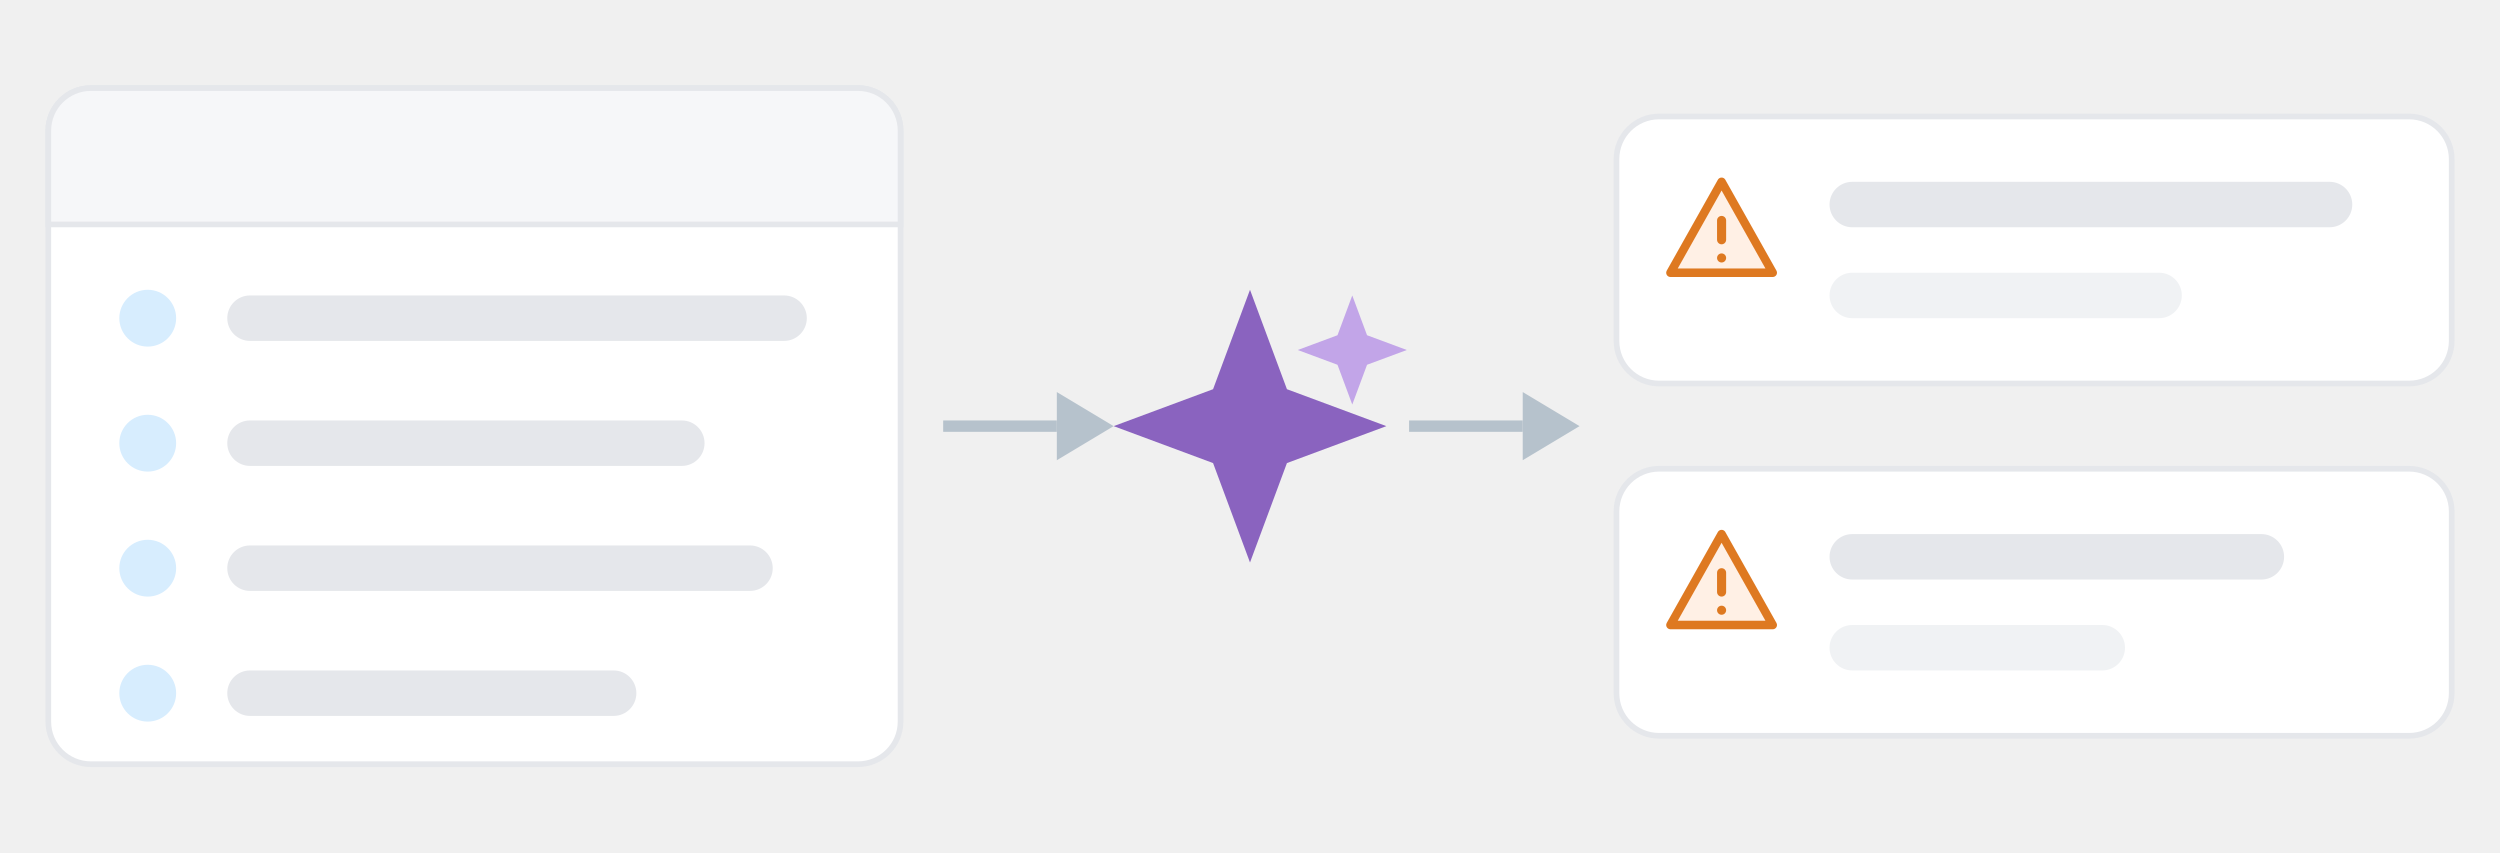
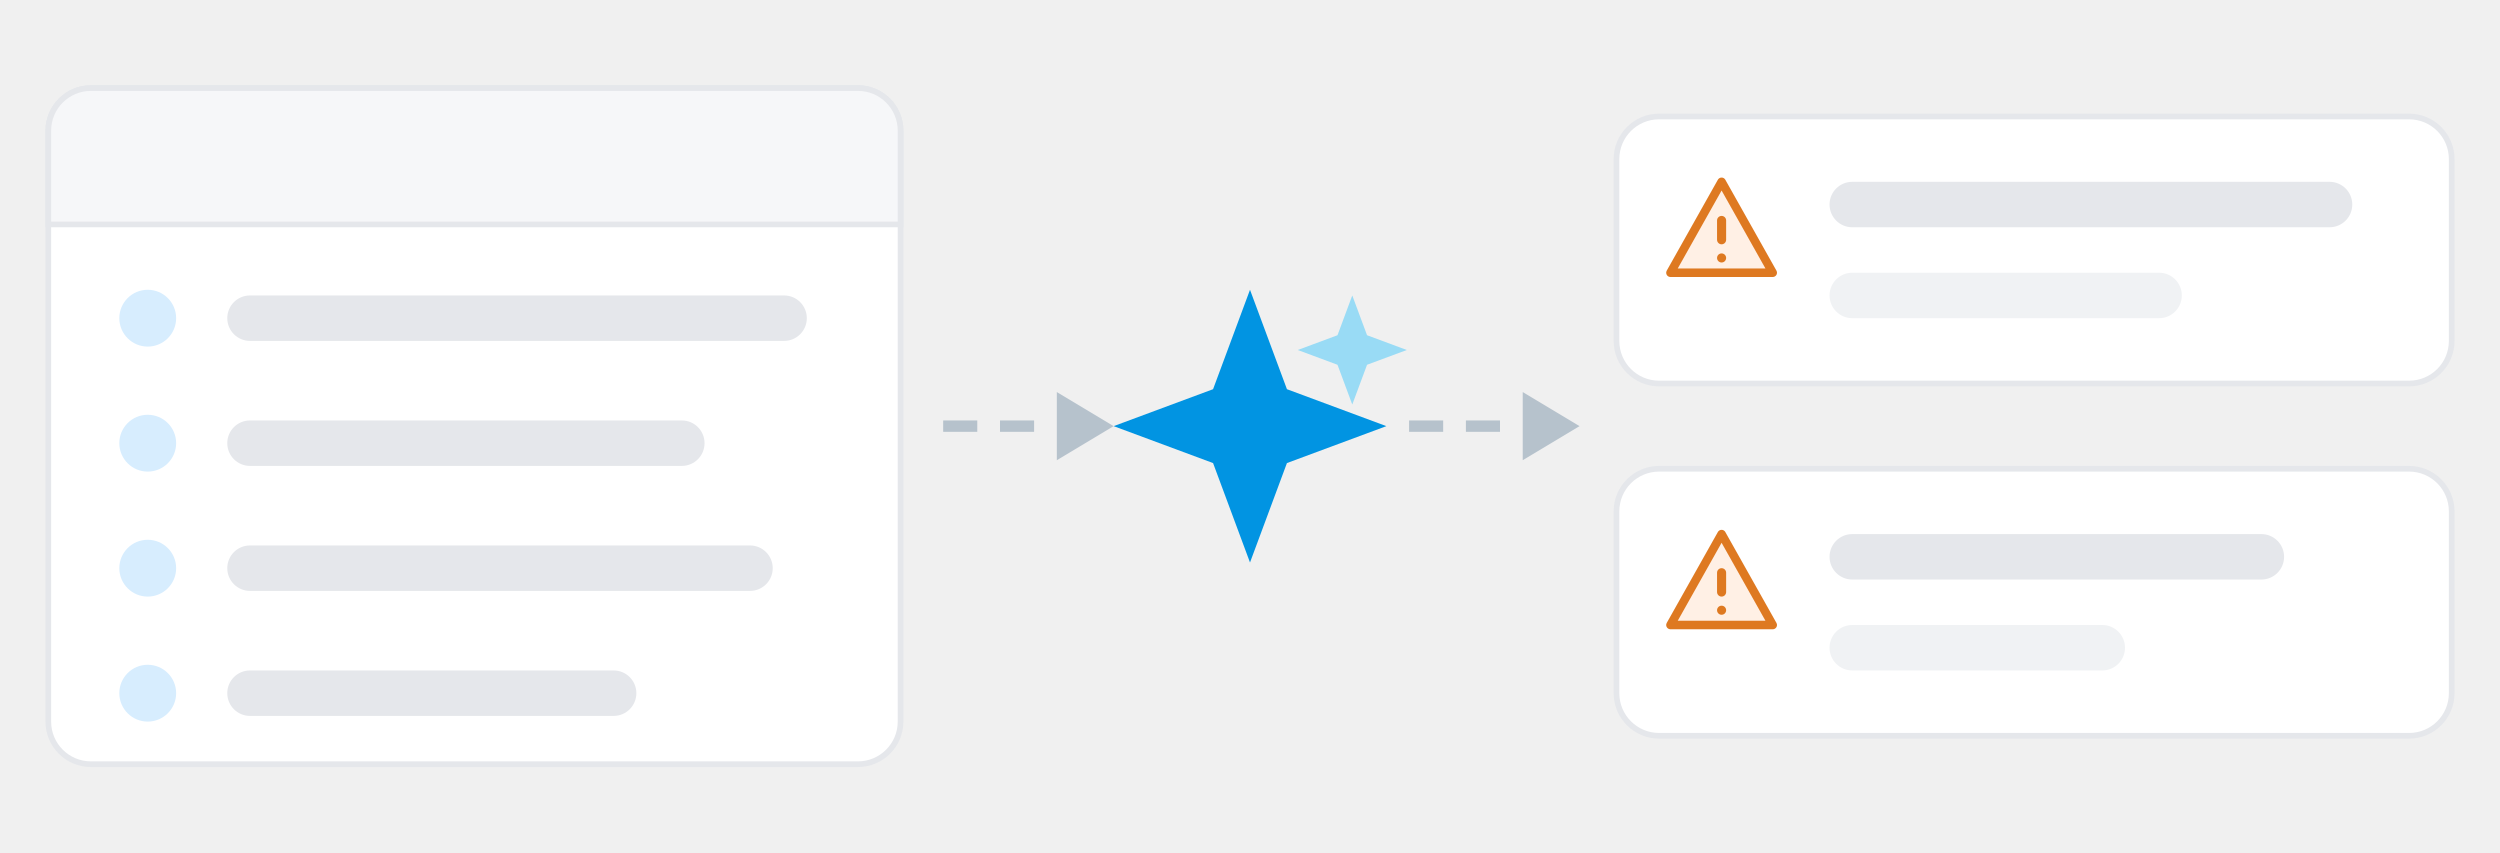
<svg xmlns="http://www.w3.org/2000/svg" width="440" height="150" viewBox="0 0 440 150" fill="none">
+   <style>
+     .flow {
+       stroke-dasharray: 6 4;
+       animation: issue-detection-flow 1.4s linear infinite;
+     }
+     .sparkle {
+       animation: issue-detection-pulse 2.4s ease-in-out infinite;
+       transform-origin: 220px 75px;
+     }
+     @keyframes issue-detection-flow {
+       to {
+         stroke-dashoffset: -20;
+       }
+     }
+     @keyframes issue-detection-pulse {
+       0%, 100% {
+         opacity: 1;
+         transform: scale(1);
+       }
+       50% {
+         opacity: 0.7;
+         transform: scale(0.94);
+       }
+     }
+     @media (prefers-reduced-motion: reduce) {
+       .flow, .sparkle {
+         animation: none;
+       }
+     }
+   </style>
  <rect x="8.5" y="15.5" width="150" height="119" rx="7.5" fill="white" stroke="#E5E7EB" />
  <path d="M8.5 23C8.5 18.858 11.858 15.5 16 15.5H151C155.142 15.5 158.5 18.858 158.5 23V39.5H8.5V23Z" fill="#F6F7F9" stroke="#E5E7EB" />
  <circle cx="26" cy="56" r="5" fill="#D7EDFE" />
  <rect x="40" y="52" width="102" height="8" rx="4" fill="#E5E7EB" />
  <circle cx="26" cy="78" r="5" fill="#D7EDFE" />
  <rect x="40" y="74" width="84" height="8" rx="4" fill="#E5E7EB" />
  <circle cx="26" cy="100" r="5" fill="#D7EDFE" />
  <rect x="40" y="96" width="96" height="8" rx="4" fill="#E5E7EB" />
  <circle cx="26" cy="122" r="5" fill="#D7EDFE" />
  <rect x="40" y="118" width="72" height="8" rx="4" fill="#E5E7EB" />
-   <line x1="166" y1="75" x2="186" y2="75" stroke="#B6C2CC" stroke-width="2" />
+   <line class="flow" x1="166" y1="75" x2="186" y2="75" stroke="#B6C2CC" stroke-width="2" />
  <path d="M186 69L196 75L186 81V69Z" fill="#B6C2CC" />
-   <path d="M220 51L226.5 68.5L244 75L226.5 81.5L220 99L213.5 81.5L196 75L213.5 68.5L220 51Z" fill="#8A63BF" />
-   <path d="M238 52L240.6 59L247.6 61.6L240.6 64.2L238 71.2L235.4 64.2L228.4 61.6L235.4 59L238 52Z" fill="#C2A5E8" />
-   <line x1="248" y1="75" x2="268" y2="75" stroke="#B6C2CC" stroke-width="2" />
+   <g class="sparkle">
+     <path d="M220 51L226.5 68.5L244 75L226.5 81.5L220 99L213.5 81.5L196 75L213.5 68.5L220 51Z" fill="#0194E2" />
+     <path d="M238 52L240.6 59L247.6 61.6L240.6 64.2L238 71.2L235.4 64.2L228.4 61.6L235.4 59L238 52Z" fill="#99DBF5" />
+   </g>
+   <line class="flow" x1="248" y1="75" x2="268" y2="75" stroke="#B6C2CC" stroke-width="2" />
  <path d="M268 69L278 75L268 81V69Z" fill="#B6C2CC" />
  <rect x="284.5" y="20.5" width="147" height="47" rx="7.5" fill="white" stroke="#E5E7EB" />
  <path d="M303 32L312 48H294L303 32Z" fill="#FFF0E5" stroke="#DE7921" stroke-width="1.5" stroke-linejoin="round" />
  <rect x="302.2" y="38" width="1.6" height="5" rx="0.8" fill="#DE7921" />
  <rect x="302.2" y="44.6" width="1.6" height="1.6" rx="0.8" fill="#DE7921" />
  <rect x="322" y="32" width="92" height="8" rx="4" fill="#E5E7EB" />
  <rect x="322" y="48" width="62" height="8" rx="4" fill="#F0F2F4" />
  <rect x="284.5" y="82.5" width="147" height="47" rx="7.5" fill="white" stroke="#E5E7EB" />
  <path d="M303 94L312 110H294L303 94Z" fill="#FFF0E5" stroke="#DE7921" stroke-width="1.5" stroke-linejoin="round" />
  <rect x="302.2" y="100" width="1.6" height="5" rx="0.8" fill="#DE7921" />
  <rect x="302.2" y="106.6" width="1.6" height="1.6" rx="0.8" fill="#DE7921" />
  <rect x="322" y="94" width="80" height="8" rx="4" fill="#E5E7EB" />
  <rect x="322" y="110" width="52" height="8" rx="4" fill="#F0F2F4" />
</svg>
